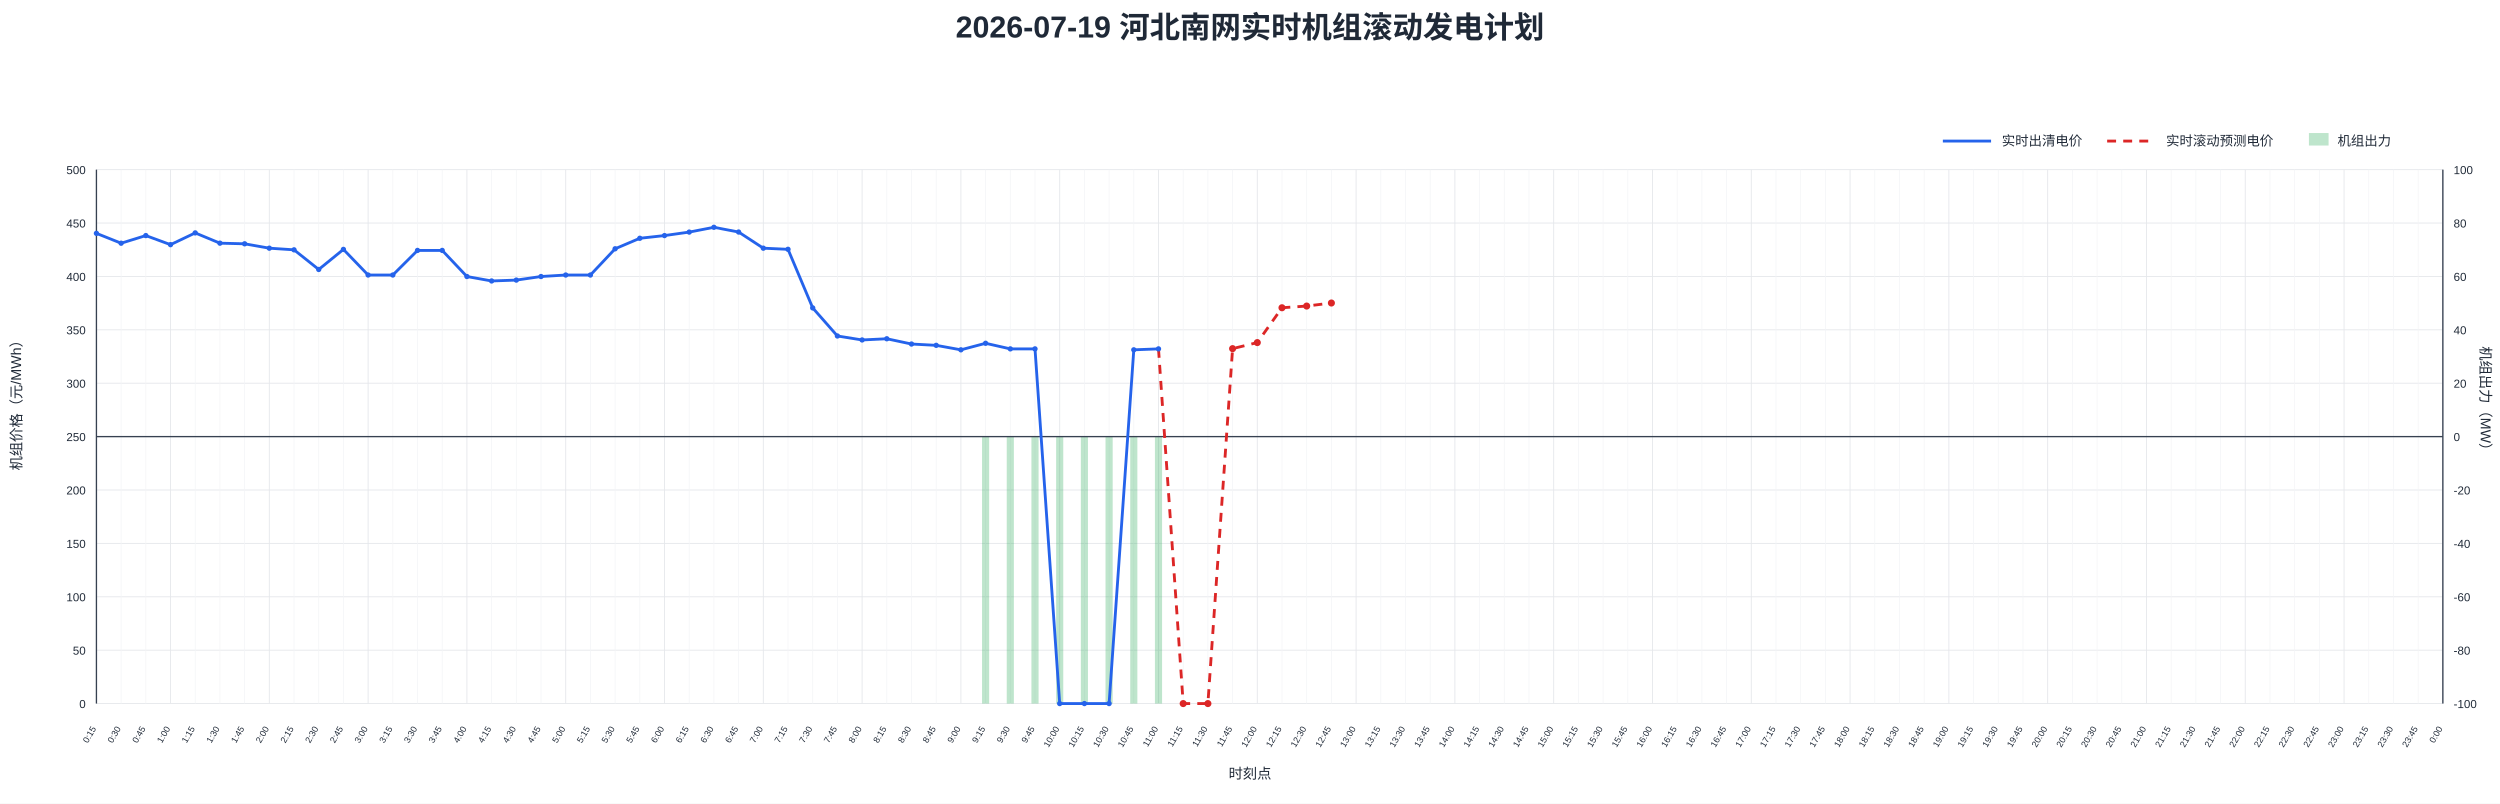
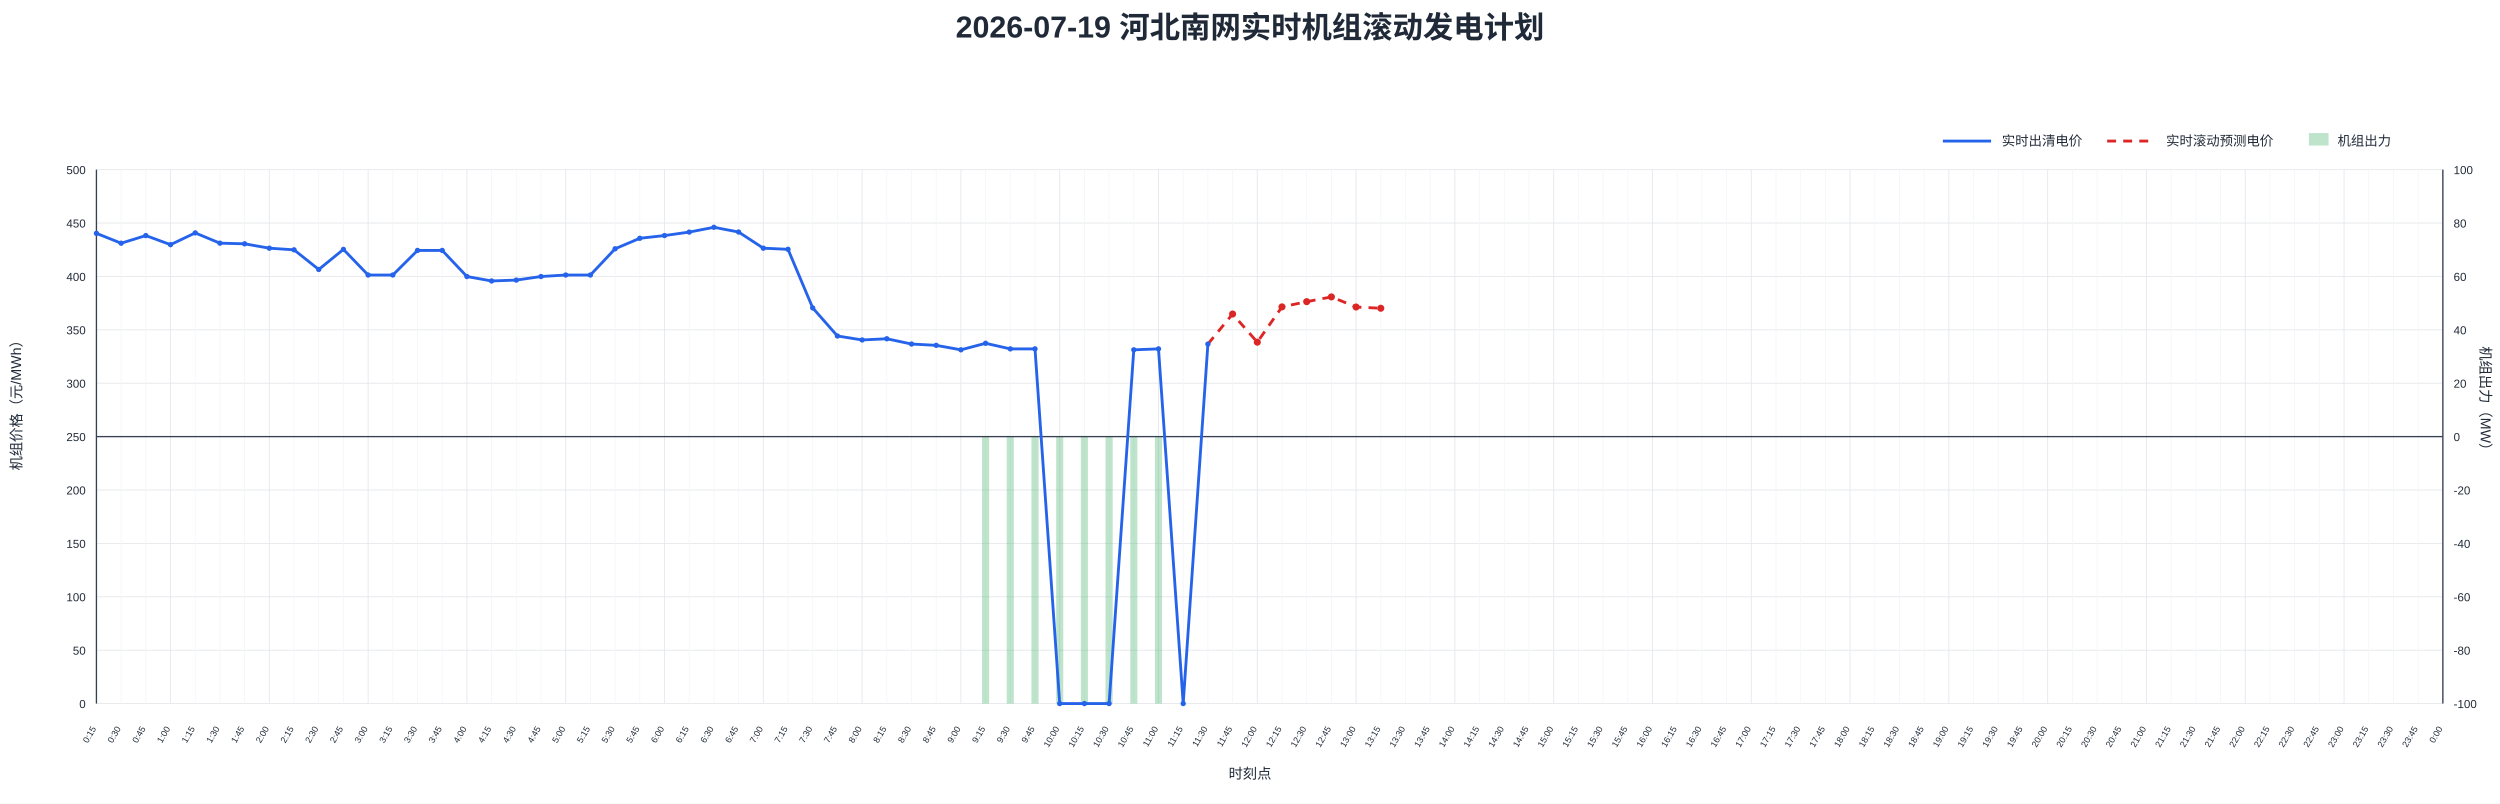
<svg xmlns="http://www.w3.org/2000/svg" width="2800" height="900" viewBox="0 0 2800 900" data-plot-left="108" data-plot-right="2736" data-plot-top="190" data-plot-bottom="788">
  <style>
text{font-family:'Microsoft YaHei','SimHei',Arial,sans-serif;fill:#1f2937}
.axis{stroke:#374151;stroke-width:1.5}
.grid{stroke:#e5e7eb;stroke-width:1}
.minor{stroke:#f3f4f6;stroke-width:0.8}
.actual{fill:none;stroke:#2563eb;stroke-width:3.2}
.forecast{fill:none;stroke:#dc2626;stroke-width:3.2;stroke-dasharray:10 8}
.bar{fill:#16a34a;fill-opacity:0.28}
.hover-zone{fill:#ffffff;fill-opacity:0;cursor:crosshair}
.hover-line{stroke:#111827;stroke-width:1.4;stroke-dasharray:6 5;opacity:0}
.tooltip{opacity:0;pointer-events:none}
.tooltip-bg{fill:#111827;fill-opacity:.72;stroke:#ffffff;stroke-width:1.2}
.tooltip text{fill:#ffffff;font-size:15px}
</style>
  <rect width="100%" height="100%" fill="#ffffff" />
  <text x="1400.0" y="42" text-anchor="middle" font-size="34" font-weight="700">2026-07-19 河北南网实时机组滚动发电计划</text>
  <text x="2748" y="793.00" text-anchor="start" font-size="13" fill="#166534">-100</text>
  <text x="2748" y="733.20" text-anchor="start" font-size="13" fill="#166534">-80</text>
  <text x="2748" y="673.40" text-anchor="start" font-size="13" fill="#166534">-60</text>
  <text x="2748" y="613.60" text-anchor="start" font-size="13" fill="#166534">-40</text>
  <text x="2748" y="553.80" text-anchor="start" font-size="13" fill="#166534">-20</text>
  <text x="2748" y="494.00" text-anchor="start" font-size="13" fill="#166534">0</text>
  <text x="2748" y="434.20" text-anchor="start" font-size="13" fill="#166534">20</text>
  <text x="2748" y="374.40" text-anchor="start" font-size="13" fill="#166534">40</text>
  <text x="2748" y="314.60" text-anchor="start" font-size="13" fill="#166534">60</text>
  <text x="2748" y="254.80" text-anchor="start" font-size="13" fill="#166534">80</text>
  <text x="2748" y="195.00" text-anchor="start" font-size="13" fill="#166534">100</text>
  <line class="grid" x1="108" y1="788.00" x2="2736" y2="788.00" />
  <text x="96" y="793.00" text-anchor="end" font-size="13">0</text>
  <line class="grid" x1="108" y1="728.20" x2="2736" y2="728.20" />
  <text x="96" y="733.20" text-anchor="end" font-size="13">50</text>
  <line class="grid" x1="108" y1="668.40" x2="2736" y2="668.40" />
  <text x="96" y="673.40" text-anchor="end" font-size="13">100</text>
  <line class="grid" x1="108" y1="608.60" x2="2736" y2="608.60" />
  <text x="96" y="613.60" text-anchor="end" font-size="13">150</text>
  <line class="grid" x1="108" y1="548.80" x2="2736" y2="548.80" />
  <text x="96" y="553.80" text-anchor="end" font-size="13">200</text>
  <line class="grid" x1="108" y1="489.00" x2="2736" y2="489.00" />
  <text x="96" y="494.00" text-anchor="end" font-size="13">250</text>
  <line class="grid" x1="108" y1="429.20" x2="2736" y2="429.20" />
  <text x="96" y="434.20" text-anchor="end" font-size="13">300</text>
  <line class="grid" x1="108" y1="369.40" x2="2736" y2="369.40" />
  <text x="96" y="374.40" text-anchor="end" font-size="13">350</text>
  <line class="grid" x1="108" y1="309.60" x2="2736" y2="309.60" />
  <text x="96" y="314.60" text-anchor="end" font-size="13">400</text>
  <line class="grid" x1="108" y1="249.80" x2="2736" y2="249.80" />
  <text x="96" y="254.80" text-anchor="end" font-size="13">450</text>
  <line class="grid" x1="108" y1="190.00" x2="2736" y2="190.00" />
  <text x="96" y="195.00" text-anchor="end" font-size="13">500</text>
  <line class="grid minor" x1="108.00" y1="190" x2="108.00" y2="788" />
  <text x="108.00" y="816" text-anchor="end" font-size="10" transform="rotate(-60 108.00 816)">0:15</text>
  <line class="grid minor" x1="135.66" y1="190" x2="135.66" y2="788" />
  <text x="135.66" y="816" text-anchor="end" font-size="10" transform="rotate(-60 135.66 816)">0:30</text>
  <line class="grid minor" x1="163.33" y1="190" x2="163.33" y2="788" />
  <text x="163.33" y="816" text-anchor="end" font-size="10" transform="rotate(-60 163.33 816)">0:45</text>
  <line class="grid" x1="190.99" y1="190" x2="190.99" y2="788" />
  <text x="190.99" y="816" text-anchor="end" font-size="10" transform="rotate(-60 190.99 816)">1:00</text>
  <line class="grid minor" x1="218.65" y1="190" x2="218.65" y2="788" />
  <text x="218.65" y="816" text-anchor="end" font-size="10" transform="rotate(-60 218.65 816)">1:15</text>
  <line class="grid minor" x1="246.32" y1="190" x2="246.32" y2="788" />
  <text x="246.32" y="816" text-anchor="end" font-size="10" transform="rotate(-60 246.32 816)">1:30</text>
  <line class="grid minor" x1="273.98" y1="190" x2="273.98" y2="788" />
  <text x="273.98" y="816" text-anchor="end" font-size="10" transform="rotate(-60 273.98 816)">1:45</text>
  <line class="grid" x1="301.64" y1="190" x2="301.64" y2="788" />
  <text x="301.64" y="816" text-anchor="end" font-size="10" transform="rotate(-60 301.64 816)">2:00</text>
  <line class="grid minor" x1="329.31" y1="190" x2="329.31" y2="788" />
  <text x="329.31" y="816" text-anchor="end" font-size="10" transform="rotate(-60 329.31 816)">2:15</text>
  <line class="grid minor" x1="356.97" y1="190" x2="356.97" y2="788" />
  <text x="356.97" y="816" text-anchor="end" font-size="10" transform="rotate(-60 356.97 816)">2:30</text>
  <line class="grid minor" x1="384.63" y1="190" x2="384.63" y2="788" />
  <text x="384.63" y="816" text-anchor="end" font-size="10" transform="rotate(-60 384.63 816)">2:45</text>
  <line class="grid" x1="412.29" y1="190" x2="412.29" y2="788" />
  <text x="412.29" y="816" text-anchor="end" font-size="10" transform="rotate(-60 412.29 816)">3:00</text>
  <line class="grid minor" x1="439.96" y1="190" x2="439.96" y2="788" />
  <text x="439.96" y="816" text-anchor="end" font-size="10" transform="rotate(-60 439.96 816)">3:15</text>
  <line class="grid minor" x1="467.62" y1="190" x2="467.62" y2="788" />
  <text x="467.62" y="816" text-anchor="end" font-size="10" transform="rotate(-60 467.62 816)">3:30</text>
  <line class="grid minor" x1="495.28" y1="190" x2="495.28" y2="788" />
  <text x="495.28" y="816" text-anchor="end" font-size="10" transform="rotate(-60 495.28 816)">3:45</text>
  <line class="grid" x1="522.95" y1="190" x2="522.95" y2="788" />
  <text x="522.95" y="816" text-anchor="end" font-size="10" transform="rotate(-60 522.95 816)">4:00</text>
  <line class="grid minor" x1="550.61" y1="190" x2="550.61" y2="788" />
  <text x="550.61" y="816" text-anchor="end" font-size="10" transform="rotate(-60 550.61 816)">4:15</text>
  <line class="grid minor" x1="578.27" y1="190" x2="578.27" y2="788" />
  <text x="578.27" y="816" text-anchor="end" font-size="10" transform="rotate(-60 578.27 816)">4:30</text>
  <line class="grid minor" x1="605.94" y1="190" x2="605.94" y2="788" />
  <text x="605.94" y="816" text-anchor="end" font-size="10" transform="rotate(-60 605.94 816)">4:45</text>
  <line class="grid" x1="633.60" y1="190" x2="633.60" y2="788" />
  <text x="633.60" y="816" text-anchor="end" font-size="10" transform="rotate(-60 633.60 816)">5:00</text>
  <line class="grid minor" x1="661.26" y1="190" x2="661.26" y2="788" />
  <text x="661.26" y="816" text-anchor="end" font-size="10" transform="rotate(-60 661.26 816)">5:15</text>
  <line class="grid minor" x1="688.93" y1="190" x2="688.93" y2="788" />
  <text x="688.93" y="816" text-anchor="end" font-size="10" transform="rotate(-60 688.93 816)">5:30</text>
  <line class="grid minor" x1="716.59" y1="190" x2="716.59" y2="788" />
  <text x="716.59" y="816" text-anchor="end" font-size="10" transform="rotate(-60 716.59 816)">5:45</text>
  <line class="grid" x1="744.25" y1="190" x2="744.25" y2="788" />
  <text x="744.25" y="816" text-anchor="end" font-size="10" transform="rotate(-60 744.25 816)">6:00</text>
  <line class="grid minor" x1="771.92" y1="190" x2="771.92" y2="788" />
  <text x="771.92" y="816" text-anchor="end" font-size="10" transform="rotate(-60 771.92 816)">6:15</text>
  <line class="grid minor" x1="799.58" y1="190" x2="799.58" y2="788" />
  <text x="799.58" y="816" text-anchor="end" font-size="10" transform="rotate(-60 799.58 816)">6:30</text>
  <line class="grid minor" x1="827.24" y1="190" x2="827.24" y2="788" />
  <text x="827.24" y="816" text-anchor="end" font-size="10" transform="rotate(-60 827.24 816)">6:45</text>
  <line class="grid" x1="854.91" y1="190" x2="854.91" y2="788" />
  <text x="854.91" y="816" text-anchor="end" font-size="10" transform="rotate(-60 854.91 816)">7:00</text>
  <line class="grid minor" x1="882.57" y1="190" x2="882.57" y2="788" />
  <text x="882.57" y="816" text-anchor="end" font-size="10" transform="rotate(-60 882.57 816)">7:15</text>
  <line class="grid minor" x1="910.23" y1="190" x2="910.23" y2="788" />
  <text x="910.23" y="816" text-anchor="end" font-size="10" transform="rotate(-60 910.23 816)">7:30</text>
  <line class="grid minor" x1="937.89" y1="190" x2="937.89" y2="788" />
  <text x="937.89" y="816" text-anchor="end" font-size="10" transform="rotate(-60 937.89 816)">7:45</text>
  <line class="grid" x1="965.56" y1="190" x2="965.56" y2="788" />
  <text x="965.56" y="816" text-anchor="end" font-size="10" transform="rotate(-60 965.56 816)">8:00</text>
  <line class="grid minor" x1="993.22" y1="190" x2="993.22" y2="788" />
  <text x="993.22" y="816" text-anchor="end" font-size="10" transform="rotate(-60 993.22 816)">8:15</text>
  <line class="grid minor" x1="1020.88" y1="190" x2="1020.88" y2="788" />
  <text x="1020.88" y="816" text-anchor="end" font-size="10" transform="rotate(-60 1020.88 816)">8:30</text>
  <line class="grid minor" x1="1048.55" y1="190" x2="1048.55" y2="788" />
  <text x="1048.55" y="816" text-anchor="end" font-size="10" transform="rotate(-60 1048.55 816)">8:45</text>
  <line class="grid" x1="1076.21" y1="190" x2="1076.21" y2="788" />
  <text x="1076.21" y="816" text-anchor="end" font-size="10" transform="rotate(-60 1076.21 816)">9:00</text>
  <line class="grid minor" x1="1103.87" y1="190" x2="1103.87" y2="788" />
  <text x="1103.87" y="816" text-anchor="end" font-size="10" transform="rotate(-60 1103.87 816)">9:15</text>
  <line class="grid minor" x1="1131.54" y1="190" x2="1131.54" y2="788" />
  <text x="1131.54" y="816" text-anchor="end" font-size="10" transform="rotate(-60 1131.54 816)">9:30</text>
  <line class="grid minor" x1="1159.20" y1="190" x2="1159.20" y2="788" />
  <text x="1159.20" y="816" text-anchor="end" font-size="10" transform="rotate(-60 1159.20 816)">9:45</text>
  <line class="grid" x1="1186.86" y1="190" x2="1186.86" y2="788" />
  <text x="1186.86" y="816" text-anchor="end" font-size="10" transform="rotate(-60 1186.86 816)">10:00</text>
  <line class="grid minor" x1="1214.53" y1="190" x2="1214.53" y2="788" />
  <text x="1214.53" y="816" text-anchor="end" font-size="10" transform="rotate(-60 1214.53 816)">10:15</text>
  <line class="grid minor" x1="1242.19" y1="190" x2="1242.19" y2="788" />
  <text x="1242.19" y="816" text-anchor="end" font-size="10" transform="rotate(-60 1242.19 816)">10:30</text>
  <line class="grid minor" x1="1269.85" y1="190" x2="1269.85" y2="788" />
  <text x="1269.85" y="816" text-anchor="end" font-size="10" transform="rotate(-60 1269.85 816)">10:45</text>
  <line class="grid" x1="1297.52" y1="190" x2="1297.52" y2="788" />
  <text x="1297.52" y="816" text-anchor="end" font-size="10" transform="rotate(-60 1297.52 816)">11:00</text>
  <line class="grid minor" x1="1325.18" y1="190" x2="1325.18" y2="788" />
  <text x="1325.18" y="816" text-anchor="end" font-size="10" transform="rotate(-60 1325.18 816)">11:15</text>
  <line class="grid minor" x1="1352.84" y1="190" x2="1352.84" y2="788" />
  <text x="1352.84" y="816" text-anchor="end" font-size="10" transform="rotate(-60 1352.84 816)">11:30</text>
  <line class="grid minor" x1="1380.51" y1="190" x2="1380.51" y2="788" />
  <text x="1380.51" y="816" text-anchor="end" font-size="10" transform="rotate(-60 1380.51 816)">11:45</text>
  <line class="grid" x1="1408.17" y1="190" x2="1408.17" y2="788" />
  <text x="1408.17" y="816" text-anchor="end" font-size="10" transform="rotate(-60 1408.17 816)">12:00</text>
  <line class="grid minor" x1="1435.83" y1="190" x2="1435.83" y2="788" />
  <text x="1435.83" y="816" text-anchor="end" font-size="10" transform="rotate(-60 1435.83 816)">12:15</text>
  <line class="grid minor" x1="1463.49" y1="190" x2="1463.49" y2="788" />
  <text x="1463.49" y="816" text-anchor="end" font-size="10" transform="rotate(-60 1463.49 816)">12:30</text>
  <line class="grid minor" x1="1491.16" y1="190" x2="1491.16" y2="788" />
  <text x="1491.16" y="816" text-anchor="end" font-size="10" transform="rotate(-60 1491.16 816)">12:45</text>
  <line class="grid" x1="1518.82" y1="190" x2="1518.82" y2="788" />
  <text x="1518.82" y="816" text-anchor="end" font-size="10" transform="rotate(-60 1518.82 816)">13:00</text>
  <line class="grid minor" x1="1546.48" y1="190" x2="1546.48" y2="788" />
  <text x="1546.48" y="816" text-anchor="end" font-size="10" transform="rotate(-60 1546.48 816)">13:15</text>
  <line class="grid minor" x1="1574.15" y1="190" x2="1574.15" y2="788" />
  <text x="1574.15" y="816" text-anchor="end" font-size="10" transform="rotate(-60 1574.15 816)">13:30</text>
  <line class="grid minor" x1="1601.81" y1="190" x2="1601.81" y2="788" />
  <text x="1601.81" y="816" text-anchor="end" font-size="10" transform="rotate(-60 1601.81 816)">13:45</text>
  <line class="grid" x1="1629.47" y1="190" x2="1629.47" y2="788" />
  <text x="1629.47" y="816" text-anchor="end" font-size="10" transform="rotate(-60 1629.47 816)">14:00</text>
  <line class="grid minor" x1="1657.14" y1="190" x2="1657.14" y2="788" />
  <text x="1657.14" y="816" text-anchor="end" font-size="10" transform="rotate(-60 1657.14 816)">14:15</text>
  <line class="grid minor" x1="1684.80" y1="190" x2="1684.80" y2="788" />
  <text x="1684.80" y="816" text-anchor="end" font-size="10" transform="rotate(-60 1684.80 816)">14:30</text>
  <line class="grid minor" x1="1712.46" y1="190" x2="1712.46" y2="788" />
  <text x="1712.46" y="816" text-anchor="end" font-size="10" transform="rotate(-60 1712.46 816)">14:45</text>
  <line class="grid" x1="1740.13" y1="190" x2="1740.13" y2="788" />
  <text x="1740.13" y="816" text-anchor="end" font-size="10" transform="rotate(-60 1740.13 816)">15:00</text>
  <line class="grid minor" x1="1767.79" y1="190" x2="1767.79" y2="788" />
  <text x="1767.79" y="816" text-anchor="end" font-size="10" transform="rotate(-60 1767.79 816)">15:15</text>
  <line class="grid minor" x1="1795.45" y1="190" x2="1795.45" y2="788" />
  <text x="1795.45" y="816" text-anchor="end" font-size="10" transform="rotate(-60 1795.45 816)">15:30</text>
  <line class="grid minor" x1="1823.12" y1="190" x2="1823.12" y2="788" />
  <text x="1823.12" y="816" text-anchor="end" font-size="10" transform="rotate(-60 1823.12 816)">15:45</text>
  <line class="grid" x1="1850.78" y1="190" x2="1850.78" y2="788" />
  <text x="1850.78" y="816" text-anchor="end" font-size="10" transform="rotate(-60 1850.78 816)">16:00</text>
  <line class="grid minor" x1="1878.44" y1="190" x2="1878.44" y2="788" />
  <text x="1878.44" y="816" text-anchor="end" font-size="10" transform="rotate(-60 1878.44 816)">16:15</text>
  <line class="grid minor" x1="1906.11" y1="190" x2="1906.11" y2="788" />
  <text x="1906.11" y="816" text-anchor="end" font-size="10" transform="rotate(-60 1906.11 816)">16:30</text>
  <line class="grid minor" x1="1933.77" y1="190" x2="1933.77" y2="788" />
  <text x="1933.77" y="816" text-anchor="end" font-size="10" transform="rotate(-60 1933.77 816)">16:45</text>
  <line class="grid" x1="1961.43" y1="190" x2="1961.43" y2="788" />
  <text x="1961.43" y="816" text-anchor="end" font-size="10" transform="rotate(-60 1961.43 816)">17:00</text>
  <line class="grid minor" x1="1989.09" y1="190" x2="1989.09" y2="788" />
  <text x="1989.09" y="816" text-anchor="end" font-size="10" transform="rotate(-60 1989.09 816)">17:15</text>
  <line class="grid minor" x1="2016.76" y1="190" x2="2016.76" y2="788" />
  <text x="2016.76" y="816" text-anchor="end" font-size="10" transform="rotate(-60 2016.76 816)">17:30</text>
  <line class="grid minor" x1="2044.42" y1="190" x2="2044.42" y2="788" />
  <text x="2044.42" y="816" text-anchor="end" font-size="10" transform="rotate(-60 2044.42 816)">17:45</text>
  <line class="grid" x1="2072.08" y1="190" x2="2072.08" y2="788" />
  <text x="2072.08" y="816" text-anchor="end" font-size="10" transform="rotate(-60 2072.08 816)">18:00</text>
  <line class="grid minor" x1="2099.75" y1="190" x2="2099.75" y2="788" />
  <text x="2099.75" y="816" text-anchor="end" font-size="10" transform="rotate(-60 2099.75 816)">18:15</text>
  <line class="grid minor" x1="2127.41" y1="190" x2="2127.41" y2="788" />
  <text x="2127.41" y="816" text-anchor="end" font-size="10" transform="rotate(-60 2127.41 816)">18:30</text>
  <line class="grid minor" x1="2155.07" y1="190" x2="2155.07" y2="788" />
  <text x="2155.07" y="816" text-anchor="end" font-size="10" transform="rotate(-60 2155.07 816)">18:45</text>
  <line class="grid" x1="2182.74" y1="190" x2="2182.74" y2="788" />
  <text x="2182.74" y="816" text-anchor="end" font-size="10" transform="rotate(-60 2182.74 816)">19:00</text>
  <line class="grid minor" x1="2210.40" y1="190" x2="2210.40" y2="788" />
  <text x="2210.40" y="816" text-anchor="end" font-size="10" transform="rotate(-60 2210.40 816)">19:15</text>
  <line class="grid minor" x1="2238.06" y1="190" x2="2238.06" y2="788" />
  <text x="2238.06" y="816" text-anchor="end" font-size="10" transform="rotate(-60 2238.06 816)">19:30</text>
  <line class="grid minor" x1="2265.73" y1="190" x2="2265.73" y2="788" />
  <text x="2265.73" y="816" text-anchor="end" font-size="10" transform="rotate(-60 2265.73 816)">19:45</text>
  <line class="grid" x1="2293.39" y1="190" x2="2293.39" y2="788" />
  <text x="2293.39" y="816" text-anchor="end" font-size="10" transform="rotate(-60 2293.39 816)">20:00</text>
  <line class="grid minor" x1="2321.05" y1="190" x2="2321.05" y2="788" />
  <text x="2321.05" y="816" text-anchor="end" font-size="10" transform="rotate(-60 2321.05 816)">20:15</text>
  <line class="grid minor" x1="2348.72" y1="190" x2="2348.72" y2="788" />
  <text x="2348.72" y="816" text-anchor="end" font-size="10" transform="rotate(-60 2348.72 816)">20:30</text>
  <line class="grid minor" x1="2376.38" y1="190" x2="2376.38" y2="788" />
  <text x="2376.38" y="816" text-anchor="end" font-size="10" transform="rotate(-60 2376.38 816)">20:45</text>
  <line class="grid" x1="2404.04" y1="190" x2="2404.04" y2="788" />
  <text x="2404.04" y="816" text-anchor="end" font-size="10" transform="rotate(-60 2404.04 816)">21:00</text>
  <line class="grid minor" x1="2431.71" y1="190" x2="2431.71" y2="788" />
  <text x="2431.71" y="816" text-anchor="end" font-size="10" transform="rotate(-60 2431.71 816)">21:15</text>
  <line class="grid minor" x1="2459.37" y1="190" x2="2459.37" y2="788" />
  <text x="2459.37" y="816" text-anchor="end" font-size="10" transform="rotate(-60 2459.37 816)">21:30</text>
  <line class="grid minor" x1="2487.03" y1="190" x2="2487.03" y2="788" />
  <text x="2487.03" y="816" text-anchor="end" font-size="10" transform="rotate(-60 2487.03 816)">21:45</text>
  <line class="grid" x1="2514.69" y1="190" x2="2514.69" y2="788" />
  <text x="2514.69" y="816" text-anchor="end" font-size="10" transform="rotate(-60 2514.69 816)">22:00</text>
  <line class="grid minor" x1="2542.36" y1="190" x2="2542.36" y2="788" />
  <text x="2542.36" y="816" text-anchor="end" font-size="10" transform="rotate(-60 2542.36 816)">22:15</text>
  <line class="grid minor" x1="2570.02" y1="190" x2="2570.02" y2="788" />
  <text x="2570.02" y="816" text-anchor="end" font-size="10" transform="rotate(-60 2570.02 816)">22:30</text>
  <line class="grid minor" x1="2597.68" y1="190" x2="2597.68" y2="788" />
  <text x="2597.68" y="816" text-anchor="end" font-size="10" transform="rotate(-60 2597.68 816)">22:45</text>
  <line class="grid" x1="2625.35" y1="190" x2="2625.35" y2="788" />
  <text x="2625.35" y="816" text-anchor="end" font-size="10" transform="rotate(-60 2625.35 816)">23:00</text>
  <line class="grid minor" x1="2653.01" y1="190" x2="2653.01" y2="788" />
  <text x="2653.01" y="816" text-anchor="end" font-size="10" transform="rotate(-60 2653.01 816)">23:15</text>
  <line class="grid minor" x1="2680.67" y1="190" x2="2680.67" y2="788" />
  <text x="2680.67" y="816" text-anchor="end" font-size="10" transform="rotate(-60 2680.67 816)">23:30</text>
  <line class="grid minor" x1="2708.34" y1="190" x2="2708.34" y2="788" />
  <text x="2708.34" y="816" text-anchor="end" font-size="10" transform="rotate(-60 2708.34 816)">23:45</text>
  <line class="grid" x1="2736.00" y1="190" x2="2736.00" y2="788" />
  <text x="2736.00" y="816" text-anchor="end" font-size="10" transform="rotate(-60 2736.00 816)">0:00</text>
  <rect class="bar" x="104.00" y="489.00" width="8" height="0.00" />
  <rect class="bar" x="131.66" y="489.00" width="8" height="0.00" />
  <rect class="bar" x="159.33" y="489.00" width="8" height="0.00" />
  <rect class="bar" x="186.99" y="489.00" width="8" height="0.00" />
  <rect class="bar" x="214.65" y="489.00" width="8" height="0.00" />
  <rect class="bar" x="242.32" y="489.00" width="8" height="0.00" />
  <rect class="bar" x="269.98" y="489.00" width="8" height="0.00" />
  <rect class="bar" x="297.64" y="489.00" width="8" height="0.00" />
  <rect class="bar" x="325.31" y="489.00" width="8" height="0.00" />
  <rect class="bar" x="352.97" y="489.00" width="8" height="0.00" />
  <rect class="bar" x="380.63" y="489.00" width="8" height="0.00" />
  <rect class="bar" x="408.29" y="489.00" width="8" height="0.00" />
  <rect class="bar" x="435.96" y="489.00" width="8" height="0.00" />
  <rect class="bar" x="463.62" y="489.00" width="8" height="0.00" />
  <rect class="bar" x="491.28" y="489.00" width="8" height="0.00" />
  <rect class="bar" x="518.95" y="489.00" width="8" height="0.00" />
  <rect class="bar" x="546.61" y="489.00" width="8" height="0.00" />
  <rect class="bar" x="574.27" y="489.00" width="8" height="0.00" />
  <rect class="bar" x="601.94" y="489.00" width="8" height="0.00" />
  <rect class="bar" x="629.60" y="489.00" width="8" height="0.00" />
  <rect class="bar" x="657.26" y="489.00" width="8" height="0.00" />
  <rect class="bar" x="684.93" y="489.00" width="8" height="0.00" />
  <rect class="bar" x="712.59" y="489.00" width="8" height="0.00" />
  <rect class="bar" x="740.25" y="489.00" width="8" height="0.00" />
  <rect class="bar" x="767.92" y="489.00" width="8" height="0.00" />
  <rect class="bar" x="795.58" y="489.00" width="8" height="0.00" />
  <rect class="bar" x="823.24" y="489.00" width="8" height="0.00" />
  <rect class="bar" x="850.91" y="489.00" width="8" height="0.00" />
  <rect class="bar" x="878.57" y="489.00" width="8" height="0.00" />
  <rect class="bar" x="906.23" y="489.00" width="8" height="0.00" />
  <rect class="bar" x="933.89" y="489.00" width="8" height="0.00" />
  <rect class="bar" x="961.56" y="489.00" width="8" height="0.00" />
  <rect class="bar" x="989.22" y="489.00" width="8" height="0.00" />
  <rect class="bar" x="1016.88" y="489.00" width="8" height="0.00" />
  <rect class="bar" x="1044.55" y="489.00" width="8" height="0.00" />
  <rect class="bar" x="1072.21" y="489.00" width="8" height="0.00" />
  <rect class="bar" x="1099.87" y="489.00" width="8" height="299.00" />
  <rect class="bar" x="1127.54" y="489.00" width="8" height="299.00" />
  <rect class="bar" x="1155.20" y="489.00" width="8" height="299.00" />
  <rect class="bar" x="1182.86" y="489.00" width="8" height="299.00" />
  <rect class="bar" x="1210.53" y="489.00" width="8" height="299.00" />
  <rect class="bar" x="1238.19" y="489.00" width="8" height="299.00" />
  <rect class="bar" x="1265.85" y="489.00" width="8" height="299.00" />
  <rect class="bar" x="1293.52" y="489.00" width="8" height="299.00" />
  <rect class="bar" x="1321.18" y="489.00" width="8" height="0.00" />
  <rect class="bar" x="1348.84" y="489.00" width="8" height="0.00" />
  <rect class="bar" x="1376.51" y="489.00" width="8" height="0.00" />
  <rect class="bar" x="1404.17" y="489.00" width="8" height="0.00" />
  <rect class="bar" x="1431.83" y="489.00" width="8" height="0.00" />
  <rect class="bar" x="1459.49" y="489.00" width="8" height="0.00" />
  <rect class="bar" x="1487.16" y="489.00" width="8" height="0.00" />
+   <rect class="bar" x="1514.82" y="489.00" width="8" height="0.00" />
+   <rect class="bar" x="1542.48" y="489.00" width="8" height="0.00" />
  <line class="axis" x1="108" y1="489.00" x2="2736" y2="489.00" />
  <line class="axis" x1="108" y1="190" x2="108" y2="788" />
  <line class="axis" x1="2736" y1="190" x2="2736" y2="788" />
  <text x="1400.0" y="872" text-anchor="middle" font-size="16">时刻点</text>
  <text x="24" y="450.0" text-anchor="middle" font-size="16" transform="rotate(-90 24 450.0)">机组价格（元/MWh）</text>
  <text x="2778" y="450.0" text-anchor="middle" font-size="16" fill="#166534" transform="rotate(90 2778 450.0)">机组出力（MW）</text>
-   <polyline class="actual" points="108.00,261.34 135.66,272.40 163.33,263.84 190.99,274.02 218.65,260.85 246.32,272.36 273.98,273.06 301.64,277.97 329.31,279.80 356.97,301.81 384.63,279.32 412.29,308.02 439.96,308.02 467.62,280.47 495.28,280.47 522.95,309.70 550.61,314.68 578.27,313.70 605.94,309.70 633.60,308.02 661.26,308.02 688.93,278.64 716.59,266.87 744.25,263.84 771.92,259.94 799.58,254.57 827.24,259.87 854.91,277.97 882.57,279.23 910.23,344.87 937.89,376.30 965.56,380.75 993.22,379.41 1020.88,385.31 1048.55,386.78 1076.21,391.80 1103.87,384.48 1131.54,390.74 1159.20,390.74 1186.86,788.00 1214.53,788.00 1242.19,788.00 1269.85,391.80 1297.52,390.74" />
-   <polyline class="forecast" points="1297.52,390.74 1325.18,788.00 1352.84,788.00 1380.51,390.47 1408.17,383.70 1435.83,344.68 1463.49,342.78 1491.16,339.37" />
+   <polyline class="actual" points="108.00,261.34 135.66,272.40 163.33,263.84 190.99,274.02 218.65,260.85 246.32,272.36 273.98,273.06 301.64,277.97 329.31,279.80 356.97,301.81 384.63,279.32 412.29,308.02 439.96,308.02 467.62,280.47 495.28,280.47 522.95,309.70 550.61,314.68 578.27,313.70 605.94,309.70 633.60,308.02 661.26,308.02 688.93,278.64 716.59,266.87 744.25,263.84 771.92,259.94 799.58,254.57 827.24,259.87 854.91,277.97 882.57,279.23 910.23,344.87 937.89,376.30 965.56,380.75 993.22,379.41 1020.88,385.31 1048.55,386.78 1076.21,391.80 1103.87,384.48 1131.54,390.74 1159.20,390.74 1186.86,788.00 1214.53,788.00 1242.19,788.00 1269.85,391.80 1297.52,390.74 1325.18,788.00 1352.84,385.34" />
+   <polyline class="forecast" points="1352.84,385.34 1380.51,351.70 1408.17,383.23 1435.83,343.71 1463.49,337.87 1491.16,332.54 1518.82,343.85 1546.48,345.24" />
  <circle cx="108.00" cy="261.34" r="3" fill="#2563eb" />
  <circle cx="135.66" cy="272.40" r="3" fill="#2563eb" />
  <circle cx="163.33" cy="263.84" r="3" fill="#2563eb" />
  <circle cx="190.99" cy="274.02" r="3" fill="#2563eb" />
  <circle cx="218.65" cy="260.85" r="3" fill="#2563eb" />
  <circle cx="246.32" cy="272.36" r="3" fill="#2563eb" />
  <circle cx="273.98" cy="273.06" r="3" fill="#2563eb" />
  <circle cx="301.64" cy="277.97" r="3" fill="#2563eb" />
  <circle cx="329.31" cy="279.80" r="3" fill="#2563eb" />
  <circle cx="356.97" cy="301.81" r="3" fill="#2563eb" />
  <circle cx="384.63" cy="279.32" r="3" fill="#2563eb" />
  <circle cx="412.29" cy="308.02" r="3" fill="#2563eb" />
  <circle cx="439.96" cy="308.02" r="3" fill="#2563eb" />
  <circle cx="467.62" cy="280.47" r="3" fill="#2563eb" />
  <circle cx="495.28" cy="280.47" r="3" fill="#2563eb" />
  <circle cx="522.95" cy="309.70" r="3" fill="#2563eb" />
  <circle cx="550.61" cy="314.68" r="3" fill="#2563eb" />
  <circle cx="578.27" cy="313.70" r="3" fill="#2563eb" />
  <circle cx="605.94" cy="309.70" r="3" fill="#2563eb" />
  <circle cx="633.60" cy="308.02" r="3" fill="#2563eb" />
  <circle cx="661.26" cy="308.02" r="3" fill="#2563eb" />
  <circle cx="688.93" cy="278.64" r="3" fill="#2563eb" />
  <circle cx="716.59" cy="266.87" r="3" fill="#2563eb" />
  <circle cx="744.25" cy="263.84" r="3" fill="#2563eb" />
  <circle cx="771.92" cy="259.94" r="3" fill="#2563eb" />
  <circle cx="799.58" cy="254.57" r="3" fill="#2563eb" />
  <circle cx="827.24" cy="259.87" r="3" fill="#2563eb" />
  <circle cx="854.91" cy="277.97" r="3" fill="#2563eb" />
  <circle cx="882.57" cy="279.23" r="3" fill="#2563eb" />
  <circle cx="910.23" cy="344.87" r="3" fill="#2563eb" />
  <circle cx="937.89" cy="376.30" r="3" fill="#2563eb" />
  <circle cx="965.56" cy="380.75" r="3" fill="#2563eb" />
  <circle cx="993.22" cy="379.41" r="3" fill="#2563eb" />
  <circle cx="1020.88" cy="385.31" r="3" fill="#2563eb" />
  <circle cx="1048.55" cy="386.78" r="3" fill="#2563eb" />
  <circle cx="1076.21" cy="391.80" r="3" fill="#2563eb" />
  <circle cx="1103.87" cy="384.48" r="3" fill="#2563eb" />
  <circle cx="1131.54" cy="390.74" r="3" fill="#2563eb" />
  <circle cx="1159.20" cy="390.74" r="3" fill="#2563eb" />
  <circle cx="1186.86" cy="788.00" r="3" fill="#2563eb" />
  <circle cx="1214.53" cy="788.00" r="3" fill="#2563eb" />
  <circle cx="1242.19" cy="788.00" r="3" fill="#2563eb" />
  <circle cx="1269.85" cy="391.80" r="3" fill="#2563eb" />
  <circle cx="1297.52" cy="390.74" r="3" fill="#2563eb" />
-   <circle cx="1325.18" cy="788.00" r="4" fill="#dc2626" />
-   <circle cx="1352.84" cy="788.00" r="4" fill="#dc2626" />
-   <circle cx="1380.51" cy="390.47" r="4" fill="#dc2626" />
-   <circle cx="1408.17" cy="383.70" r="4" fill="#dc2626" />
-   <circle cx="1435.83" cy="344.68" r="4" fill="#dc2626" />
-   <circle cx="1463.49" cy="342.78" r="4" fill="#dc2626" />
-   <circle cx="1491.16" cy="339.37" r="4" fill="#dc2626" />
+   <circle cx="1325.18" cy="788.00" r="3" fill="#2563eb" />
+   <circle cx="1352.84" cy="385.34" r="3" fill="#2563eb" />
+   <circle cx="1380.51" cy="351.70" r="4" fill="#dc2626" />
+   <circle cx="1408.17" cy="383.23" r="4" fill="#dc2626" />
+   <circle cx="1435.83" cy="343.71" r="4" fill="#dc2626" />
+   <circle cx="1463.49" cy="337.87" r="4" fill="#dc2626" />
+   <circle cx="1491.16" cy="332.54" r="4" fill="#dc2626" />
+   <circle cx="1518.82" cy="343.85" r="4" fill="#dc2626" />
+   <circle cx="1546.48" cy="345.24" r="4" fill="#dc2626" />
  <line x1="2176" y1="158" x2="2230" y2="158" class="actual" />
  <text x="2242" y="163" font-size="15">实时出清电价</text>
  <line x1="2360" y1="158" x2="2414" y2="158" class="forecast" />
  <text x="2426" y="163" font-size="15">实时滚动预测电价</text>
  <rect class="bar" x="2586" y="149" width="22" height="14" />
  <text x="2618" y="163" font-size="15">机组出力</text>
  <line id="hover-line" class="hover-line" x1="108" y1="190" x2="108" y2="788" />
  <g id="tooltip" class="tooltip">
    <rect class="tooltip-bg" x="0" y="0" width="220" height="122" rx="8" />
    <text id="tip-time" x="14" y="30" />
    <text id="tip-output" x="14" y="57" />
    <text id="tip-price" x="14" y="84" />
    <text id="tip-forecast" x="14" y="111" />
  </g>
  <rect class="hover-zone" x="108.00" y="190" width="13.83" height="598" data-x="108.00" data-time="0:15" data-output="0 MW" data-actual-price="440.35 元/MWh" data-forecast-price="--" data-curve-y="261.34" />
  <rect class="hover-zone" x="121.83" y="190" width="27.66" height="598" data-x="135.66" data-time="0:30" data-output="0 MW" data-actual-price="431.10 元/MWh" data-forecast-price="--" data-curve-y="272.40" />
  <rect class="hover-zone" x="149.49" y="190" width="27.66" height="598" data-x="163.33" data-time="0:45" data-output="0 MW" data-actual-price="438.26 元/MWh" data-forecast-price="--" data-curve-y="263.84" />
  <rect class="hover-zone" x="177.16" y="190" width="27.66" height="598" data-x="190.99" data-time="1:00" data-output="0 MW" data-actual-price="429.75 元/MWh" data-forecast-price="--" data-curve-y="274.02" />
  <rect class="hover-zone" x="204.82" y="190" width="27.66" height="598" data-x="218.65" data-time="1:15" data-output="0 MW" data-actual-price="440.76 元/MWh" data-forecast-price="--" data-curve-y="260.85" />
  <rect class="hover-zone" x="232.48" y="190" width="27.66" height="598" data-x="246.32" data-time="1:30" data-output="0 MW" data-actual-price="431.14 元/MWh" data-forecast-price="--" data-curve-y="272.36" />
  <rect class="hover-zone" x="260.15" y="190" width="27.66" height="598" data-x="273.98" data-time="1:45" data-output="0 MW" data-actual-price="430.55 元/MWh" data-forecast-price="--" data-curve-y="273.06" />
  <rect class="hover-zone" x="287.81" y="190" width="27.66" height="598" data-x="301.64" data-time="2:00" data-output="0 MW" data-actual-price="426.45 元/MWh" data-forecast-price="--" data-curve-y="277.97" />
  <rect class="hover-zone" x="315.47" y="190" width="27.66" height="598" data-x="329.31" data-time="2:15" data-output="0 MW" data-actual-price="424.92 元/MWh" data-forecast-price="--" data-curve-y="279.80" />
  <rect class="hover-zone" x="343.14" y="190" width="27.66" height="598" data-x="356.97" data-time="2:30" data-output="0 MW" data-actual-price="406.51 元/MWh" data-forecast-price="--" data-curve-y="301.81" />
  <rect class="hover-zone" x="370.80" y="190" width="27.66" height="598" data-x="384.63" data-time="2:45" data-output="0 MW" data-actual-price="425.32 元/MWh" data-forecast-price="--" data-curve-y="279.32" />
  <rect class="hover-zone" x="398.46" y="190" width="27.66" height="598" data-x="412.29" data-time="3:00" data-output="0 MW" data-actual-price="401.32 元/MWh" data-forecast-price="--" data-curve-y="308.02" />
  <rect class="hover-zone" x="426.13" y="190" width="27.66" height="598" data-x="439.96" data-time="3:15" data-output="0 MW" data-actual-price="401.32 元/MWh" data-forecast-price="--" data-curve-y="308.02" />
  <rect class="hover-zone" x="453.79" y="190" width="27.66" height="598" data-x="467.62" data-time="3:30" data-output="0 MW" data-actual-price="424.36 元/MWh" data-forecast-price="--" data-curve-y="280.47" />
  <rect class="hover-zone" x="481.45" y="190" width="27.66" height="598" data-x="495.28" data-time="3:45" data-output="0 MW" data-actual-price="424.36 元/MWh" data-forecast-price="--" data-curve-y="280.47" />
  <rect class="hover-zone" x="509.12" y="190" width="27.66" height="598" data-x="522.95" data-time="4:00" data-output="0 MW" data-actual-price="399.92 元/MWh" data-forecast-price="--" data-curve-y="309.70" />
  <rect class="hover-zone" x="536.78" y="190" width="27.66" height="598" data-x="550.61" data-time="4:15" data-output="0 MW" data-actual-price="395.75 元/MWh" data-forecast-price="--" data-curve-y="314.68" />
  <rect class="hover-zone" x="564.44" y="190" width="27.66" height="598" data-x="578.27" data-time="4:30" data-output="0 MW" data-actual-price="396.57 元/MWh" data-forecast-price="--" data-curve-y="313.70" />
  <rect class="hover-zone" x="592.11" y="190" width="27.66" height="598" data-x="605.94" data-time="4:45" data-output="0 MW" data-actual-price="399.92 元/MWh" data-forecast-price="--" data-curve-y="309.70" />
  <rect class="hover-zone" x="619.77" y="190" width="27.66" height="598" data-x="633.60" data-time="5:00" data-output="0 MW" data-actual-price="401.32 元/MWh" data-forecast-price="--" data-curve-y="308.02" />
  <rect class="hover-zone" x="647.43" y="190" width="27.66" height="598" data-x="661.26" data-time="5:15" data-output="0 MW" data-actual-price="401.32 元/MWh" data-forecast-price="--" data-curve-y="308.02" />
  <rect class="hover-zone" x="675.09" y="190" width="27.66" height="598" data-x="688.93" data-time="5:30" data-output="0 MW" data-actual-price="425.89 元/MWh" data-forecast-price="--" data-curve-y="278.64" />
  <rect class="hover-zone" x="702.76" y="190" width="27.66" height="598" data-x="716.59" data-time="5:45" data-output="0 MW" data-actual-price="435.73 元/MWh" data-forecast-price="--" data-curve-y="266.87" />
  <rect class="hover-zone" x="730.42" y="190" width="27.66" height="598" data-x="744.25" data-time="6:00" data-output="0 MW" data-actual-price="438.26 元/MWh" data-forecast-price="--" data-curve-y="263.84" />
  <rect class="hover-zone" x="758.08" y="190" width="27.66" height="598" data-x="771.92" data-time="6:15" data-output="0 MW" data-actual-price="441.52 元/MWh" data-forecast-price="--" data-curve-y="259.94" />
  <rect class="hover-zone" x="785.75" y="190" width="27.66" height="598" data-x="799.58" data-time="6:30" data-output="0 MW" data-actual-price="446.01 元/MWh" data-forecast-price="--" data-curve-y="254.57" />
  <rect class="hover-zone" x="813.41" y="190" width="27.66" height="598" data-x="827.24" data-time="6:45" data-output="0 MW" data-actual-price="441.58 元/MWh" data-forecast-price="--" data-curve-y="259.87" />
  <rect class="hover-zone" x="841.07" y="190" width="27.66" height="598" data-x="854.91" data-time="7:00" data-output="0 MW" data-actual-price="426.45 元/MWh" data-forecast-price="--" data-curve-y="277.97" />
  <rect class="hover-zone" x="868.74" y="190" width="27.66" height="598" data-x="882.57" data-time="7:15" data-output="0 MW" data-actual-price="425.39 元/MWh" data-forecast-price="--" data-curve-y="279.23" />
  <rect class="hover-zone" x="896.40" y="190" width="27.66" height="598" data-x="910.23" data-time="7:30" data-output="0 MW" data-actual-price="370.51 元/MWh" data-forecast-price="--" data-curve-y="344.87" />
  <rect class="hover-zone" x="924.06" y="190" width="27.66" height="598" data-x="937.89" data-time="7:45" data-output="0 MW" data-actual-price="344.23 元/MWh" data-forecast-price="--" data-curve-y="376.30" />
  <rect class="hover-zone" x="951.73" y="190" width="27.66" height="598" data-x="965.56" data-time="8:00" data-output="0 MW" data-actual-price="340.51 元/MWh" data-forecast-price="--" data-curve-y="380.75" />
  <rect class="hover-zone" x="979.39" y="190" width="27.66" height="598" data-x="993.22" data-time="8:15" data-output="0 MW" data-actual-price="341.63 元/MWh" data-forecast-price="--" data-curve-y="379.41" />
  <rect class="hover-zone" x="1007.05" y="190" width="27.66" height="598" data-x="1020.88" data-time="8:30" data-output="0 MW" data-actual-price="336.70 元/MWh" data-forecast-price="--" data-curve-y="385.31" />
  <rect class="hover-zone" x="1034.72" y="190" width="27.66" height="598" data-x="1048.55" data-time="8:45" data-output="0 MW" data-actual-price="335.47 元/MWh" data-forecast-price="--" data-curve-y="386.78" />
  <rect class="hover-zone" x="1062.38" y="190" width="27.66" height="598" data-x="1076.21" data-time="9:00" data-output="0 MW" data-actual-price="331.27 元/MWh" data-forecast-price="--" data-curve-y="391.80" />
  <rect class="hover-zone" x="1090.04" y="190" width="27.66" height="598" data-x="1103.87" data-time="9:15" data-output="-100 MW" data-actual-price="337.39 元/MWh" data-forecast-price="--" data-curve-y="384.48" />
  <rect class="hover-zone" x="1117.71" y="190" width="27.66" height="598" data-x="1131.54" data-time="9:30" data-output="-100 MW" data-actual-price="332.16 元/MWh" data-forecast-price="--" data-curve-y="390.74" />
  <rect class="hover-zone" x="1145.37" y="190" width="27.66" height="598" data-x="1159.20" data-time="9:45" data-output="-100 MW" data-actual-price="332.16 元/MWh" data-forecast-price="--" data-curve-y="390.74" />
  <rect class="hover-zone" x="1173.03" y="190" width="27.66" height="598" data-x="1186.86" data-time="10:00" data-output="-100 MW" data-actual-price="0.00 元/MWh" data-forecast-price="--" data-curve-y="788.00" />
  <rect class="hover-zone" x="1200.69" y="190" width="27.66" height="598" data-x="1214.53" data-time="10:15" data-output="-100 MW" data-actual-price="0.00 元/MWh" data-forecast-price="--" data-curve-y="788.00" />
  <rect class="hover-zone" x="1228.36" y="190" width="27.66" height="598" data-x="1242.19" data-time="10:30" data-output="-100 MW" data-actual-price="0.00 元/MWh" data-forecast-price="--" data-curve-y="788.00" />
  <rect class="hover-zone" x="1256.02" y="190" width="27.66" height="598" data-x="1269.85" data-time="10:45" data-output="-100 MW" data-actual-price="331.27 元/MWh" data-forecast-price="--" data-curve-y="391.80" />
  <rect class="hover-zone" x="1283.68" y="190" width="27.66" height="598" data-x="1297.52" data-time="11:00" data-output="-100 MW" data-actual-price="332.16 元/MWh" data-forecast-price="--" data-curve-y="390.74" />
-   <rect class="hover-zone" x="1311.35" y="190" width="27.66" height="598" data-x="1325.18" data-time="11:15" data-output="0 MW" data-actual-price="--" data-forecast-price="0.00 元/MWh" data-curve-y="788.00" />
-   <rect class="hover-zone" x="1339.01" y="190" width="27.66" height="598" data-x="1352.84" data-time="11:30" data-output="0 MW" data-actual-price="--" data-forecast-price="0.00 元/MWh" data-curve-y="788.00" />
-   <rect class="hover-zone" x="1366.67" y="190" width="27.66" height="598" data-x="1380.51" data-time="11:45" data-output="0 MW" data-actual-price="--" data-forecast-price="332.38 元/MWh" data-curve-y="390.47" />
-   <rect class="hover-zone" x="1394.34" y="190" width="27.66" height="598" data-x="1408.17" data-time="12:00" data-output="0 MW" data-actual-price="--" data-forecast-price="338.04 元/MWh" data-curve-y="383.70" />
-   <rect class="hover-zone" x="1422.00" y="190" width="27.66" height="598" data-x="1435.83" data-time="12:15" data-output="0 MW" data-actual-price="--" data-forecast-price="370.67 元/MWh" data-curve-y="344.68" />
-   <rect class="hover-zone" x="1449.66" y="190" width="27.66" height="598" data-x="1463.49" data-time="12:30" data-output="0 MW" data-actual-price="--" data-forecast-price="372.26 元/MWh" data-curve-y="342.78" />
-   <rect class="hover-zone" x="1477.33" y="190" width="27.66" height="598" data-x="1491.16" data-time="12:45" data-output="0 MW" data-actual-price="--" data-forecast-price="375.11 元/MWh" data-curve-y="339.37" />
-   <rect class="hover-zone" x="1504.99" y="190" width="27.66" height="598" data-x="1518.82" data-time="13:00" data-output="--" data-actual-price="--" data-forecast-price="--" data-curve-y="" />
-   <rect class="hover-zone" x="1532.65" y="190" width="27.66" height="598" data-x="1546.48" data-time="13:15" data-output="--" data-actual-price="--" data-forecast-price="--" data-curve-y="" />
+   <rect class="hover-zone" x="1311.35" y="190" width="27.66" height="598" data-x="1325.18" data-time="11:15" data-output="0 MW" data-actual-price="0.00 元/MWh" data-forecast-price="--" data-curve-y="788.00" />
+   <rect class="hover-zone" x="1339.01" y="190" width="27.66" height="598" data-x="1352.84" data-time="11:30" data-output="0 MW" data-actual-price="336.67 元/MWh" data-forecast-price="--" data-curve-y="385.34" />
+   <rect class="hover-zone" x="1366.67" y="190" width="27.66" height="598" data-x="1380.51" data-time="11:45" data-output="0 MW" data-actual-price="--" data-forecast-price="364.80 元/MWh" data-curve-y="351.70" />
+   <rect class="hover-zone" x="1394.34" y="190" width="27.66" height="598" data-x="1408.17" data-time="12:00" data-output="0 MW" data-actual-price="--" data-forecast-price="338.44 元/MWh" data-curve-y="383.23" />
+   <rect class="hover-zone" x="1422.00" y="190" width="27.66" height="598" data-x="1435.83" data-time="12:15" data-output="0 MW" data-actual-price="--" data-forecast-price="371.48 元/MWh" data-curve-y="343.71" />
+   <rect class="hover-zone" x="1449.66" y="190" width="27.66" height="598" data-x="1463.49" data-time="12:30" data-output="0 MW" data-actual-price="--" data-forecast-price="376.36 元/MWh" data-curve-y="337.87" />
+   <rect class="hover-zone" x="1477.33" y="190" width="27.66" height="598" data-x="1491.16" data-time="12:45" data-output="0 MW" data-actual-price="--" data-forecast-price="380.82 元/MWh" data-curve-y="332.54" />
+   <rect class="hover-zone" x="1504.99" y="190" width="27.66" height="598" data-x="1518.82" data-time="13:00" data-output="0 MW" data-actual-price="--" data-forecast-price="371.36 元/MWh" data-curve-y="343.85" />
+   <rect class="hover-zone" x="1532.65" y="190" width="27.66" height="598" data-x="1546.48" data-time="13:15" data-output="0 MW" data-actual-price="--" data-forecast-price="370.20 元/MWh" data-curve-y="345.24" />
  <rect class="hover-zone" x="1560.32" y="190" width="27.66" height="598" data-x="1574.15" data-time="13:30" data-output="--" data-actual-price="--" data-forecast-price="--" data-curve-y="" />
  <rect class="hover-zone" x="1587.98" y="190" width="27.66" height="598" data-x="1601.81" data-time="13:45" data-output="--" data-actual-price="--" data-forecast-price="--" data-curve-y="" />
  <rect class="hover-zone" x="1615.64" y="190" width="27.66" height="598" data-x="1629.47" data-time="14:00" data-output="--" data-actual-price="--" data-forecast-price="--" data-curve-y="" />
  <rect class="hover-zone" x="1643.31" y="190" width="27.66" height="598" data-x="1657.14" data-time="14:15" data-output="--" data-actual-price="--" data-forecast-price="--" data-curve-y="" />
  <rect class="hover-zone" x="1670.97" y="190" width="27.66" height="598" data-x="1684.80" data-time="14:30" data-output="--" data-actual-price="--" data-forecast-price="--" data-curve-y="" />
  <rect class="hover-zone" x="1698.63" y="190" width="27.66" height="598" data-x="1712.46" data-time="14:45" data-output="--" data-actual-price="--" data-forecast-price="--" data-curve-y="" />
  <rect class="hover-zone" x="1726.29" y="190" width="27.66" height="598" data-x="1740.13" data-time="15:00" data-output="--" data-actual-price="--" data-forecast-price="--" data-curve-y="" />
  <rect class="hover-zone" x="1753.96" y="190" width="27.66" height="598" data-x="1767.79" data-time="15:15" data-output="--" data-actual-price="--" data-forecast-price="--" data-curve-y="" />
  <rect class="hover-zone" x="1781.62" y="190" width="27.66" height="598" data-x="1795.45" data-time="15:30" data-output="--" data-actual-price="--" data-forecast-price="--" data-curve-y="" />
  <rect class="hover-zone" x="1809.28" y="190" width="27.66" height="598" data-x="1823.12" data-time="15:45" data-output="--" data-actual-price="--" data-forecast-price="--" data-curve-y="" />
  <rect class="hover-zone" x="1836.95" y="190" width="27.66" height="598" data-x="1850.78" data-time="16:00" data-output="--" data-actual-price="--" data-forecast-price="--" data-curve-y="" />
  <rect class="hover-zone" x="1864.61" y="190" width="27.66" height="598" data-x="1878.44" data-time="16:15" data-output="--" data-actual-price="--" data-forecast-price="--" data-curve-y="" />
  <rect class="hover-zone" x="1892.27" y="190" width="27.66" height="598" data-x="1906.11" data-time="16:30" data-output="--" data-actual-price="--" data-forecast-price="--" data-curve-y="" />
  <rect class="hover-zone" x="1919.94" y="190" width="27.66" height="598" data-x="1933.77" data-time="16:45" data-output="--" data-actual-price="--" data-forecast-price="--" data-curve-y="" />
  <rect class="hover-zone" x="1947.60" y="190" width="27.66" height="598" data-x="1961.43" data-time="17:00" data-output="--" data-actual-price="--" data-forecast-price="--" data-curve-y="" />
  <rect class="hover-zone" x="1975.26" y="190" width="27.66" height="598" data-x="1989.09" data-time="17:15" data-output="--" data-actual-price="--" data-forecast-price="--" data-curve-y="" />
  <rect class="hover-zone" x="2002.93" y="190" width="27.66" height="598" data-x="2016.76" data-time="17:30" data-output="--" data-actual-price="--" data-forecast-price="--" data-curve-y="" />
  <rect class="hover-zone" x="2030.59" y="190" width="27.66" height="598" data-x="2044.42" data-time="17:45" data-output="--" data-actual-price="--" data-forecast-price="--" data-curve-y="" />
  <rect class="hover-zone" x="2058.25" y="190" width="27.66" height="598" data-x="2072.08" data-time="18:00" data-output="--" data-actual-price="--" data-forecast-price="--" data-curve-y="" />
  <rect class="hover-zone" x="2085.92" y="190" width="27.66" height="598" data-x="2099.75" data-time="18:15" data-output="--" data-actual-price="--" data-forecast-price="--" data-curve-y="" />
  <rect class="hover-zone" x="2113.58" y="190" width="27.66" height="598" data-x="2127.41" data-time="18:30" data-output="--" data-actual-price="--" data-forecast-price="--" data-curve-y="" />
  <rect class="hover-zone" x="2141.24" y="190" width="27.66" height="598" data-x="2155.07" data-time="18:45" data-output="--" data-actual-price="--" data-forecast-price="--" data-curve-y="" />
  <rect class="hover-zone" x="2168.91" y="190" width="27.66" height="598" data-x="2182.74" data-time="19:00" data-output="--" data-actual-price="--" data-forecast-price="--" data-curve-y="" />
  <rect class="hover-zone" x="2196.57" y="190" width="27.66" height="598" data-x="2210.40" data-time="19:15" data-output="--" data-actual-price="--" data-forecast-price="--" data-curve-y="" />
  <rect class="hover-zone" x="2224.23" y="190" width="27.66" height="598" data-x="2238.06" data-time="19:30" data-output="--" data-actual-price="--" data-forecast-price="--" data-curve-y="" />
  <rect class="hover-zone" x="2251.89" y="190" width="27.66" height="598" data-x="2265.73" data-time="19:45" data-output="--" data-actual-price="--" data-forecast-price="--" data-curve-y="" />
  <rect class="hover-zone" x="2279.56" y="190" width="27.66" height="598" data-x="2293.39" data-time="20:00" data-output="--" data-actual-price="--" data-forecast-price="--" data-curve-y="" />
  <rect class="hover-zone" x="2307.22" y="190" width="27.66" height="598" data-x="2321.05" data-time="20:15" data-output="--" data-actual-price="--" data-forecast-price="--" data-curve-y="" />
  <rect class="hover-zone" x="2334.88" y="190" width="27.66" height="598" data-x="2348.72" data-time="20:30" data-output="--" data-actual-price="--" data-forecast-price="--" data-curve-y="" />
  <rect class="hover-zone" x="2362.55" y="190" width="27.66" height="598" data-x="2376.38" data-time="20:45" data-output="--" data-actual-price="--" data-forecast-price="--" data-curve-y="" />
  <rect class="hover-zone" x="2390.21" y="190" width="27.66" height="598" data-x="2404.04" data-time="21:00" data-output="--" data-actual-price="--" data-forecast-price="--" data-curve-y="" />
  <rect class="hover-zone" x="2417.87" y="190" width="27.66" height="598" data-x="2431.71" data-time="21:15" data-output="--" data-actual-price="--" data-forecast-price="--" data-curve-y="" />
  <rect class="hover-zone" x="2445.54" y="190" width="27.66" height="598" data-x="2459.37" data-time="21:30" data-output="--" data-actual-price="--" data-forecast-price="--" data-curve-y="" />
  <rect class="hover-zone" x="2473.20" y="190" width="27.66" height="598" data-x="2487.03" data-time="21:45" data-output="--" data-actual-price="--" data-forecast-price="--" data-curve-y="" />
  <rect class="hover-zone" x="2500.86" y="190" width="27.66" height="598" data-x="2514.69" data-time="22:00" data-output="--" data-actual-price="--" data-forecast-price="--" data-curve-y="" />
  <rect class="hover-zone" x="2528.53" y="190" width="27.66" height="598" data-x="2542.36" data-time="22:15" data-output="--" data-actual-price="--" data-forecast-price="--" data-curve-y="" />
  <rect class="hover-zone" x="2556.19" y="190" width="27.66" height="598" data-x="2570.02" data-time="22:30" data-output="--" data-actual-price="--" data-forecast-price="--" data-curve-y="" />
  <rect class="hover-zone" x="2583.85" y="190" width="27.66" height="598" data-x="2597.68" data-time="22:45" data-output="--" data-actual-price="--" data-forecast-price="--" data-curve-y="" />
  <rect class="hover-zone" x="2611.52" y="190" width="27.66" height="598" data-x="2625.35" data-time="23:00" data-output="--" data-actual-price="--" data-forecast-price="--" data-curve-y="" />
  <rect class="hover-zone" x="2639.18" y="190" width="27.66" height="598" data-x="2653.01" data-time="23:15" data-output="--" data-actual-price="--" data-forecast-price="--" data-curve-y="" />
  <rect class="hover-zone" x="2666.84" y="190" width="27.66" height="598" data-x="2680.67" data-time="23:30" data-output="--" data-actual-price="--" data-forecast-price="--" data-curve-y="" />
  <rect class="hover-zone" x="2694.51" y="190" width="27.66" height="598" data-x="2708.34" data-time="23:45" data-output="--" data-actual-price="--" data-forecast-price="--" data-curve-y="" />
  <rect class="hover-zone" x="2722.17" y="190" width="13.83" height="598" data-x="2736.00" data-time="0:00" data-output="--" data-actual-price="--" data-forecast-price="--" data-curve-y="" />
</svg>
